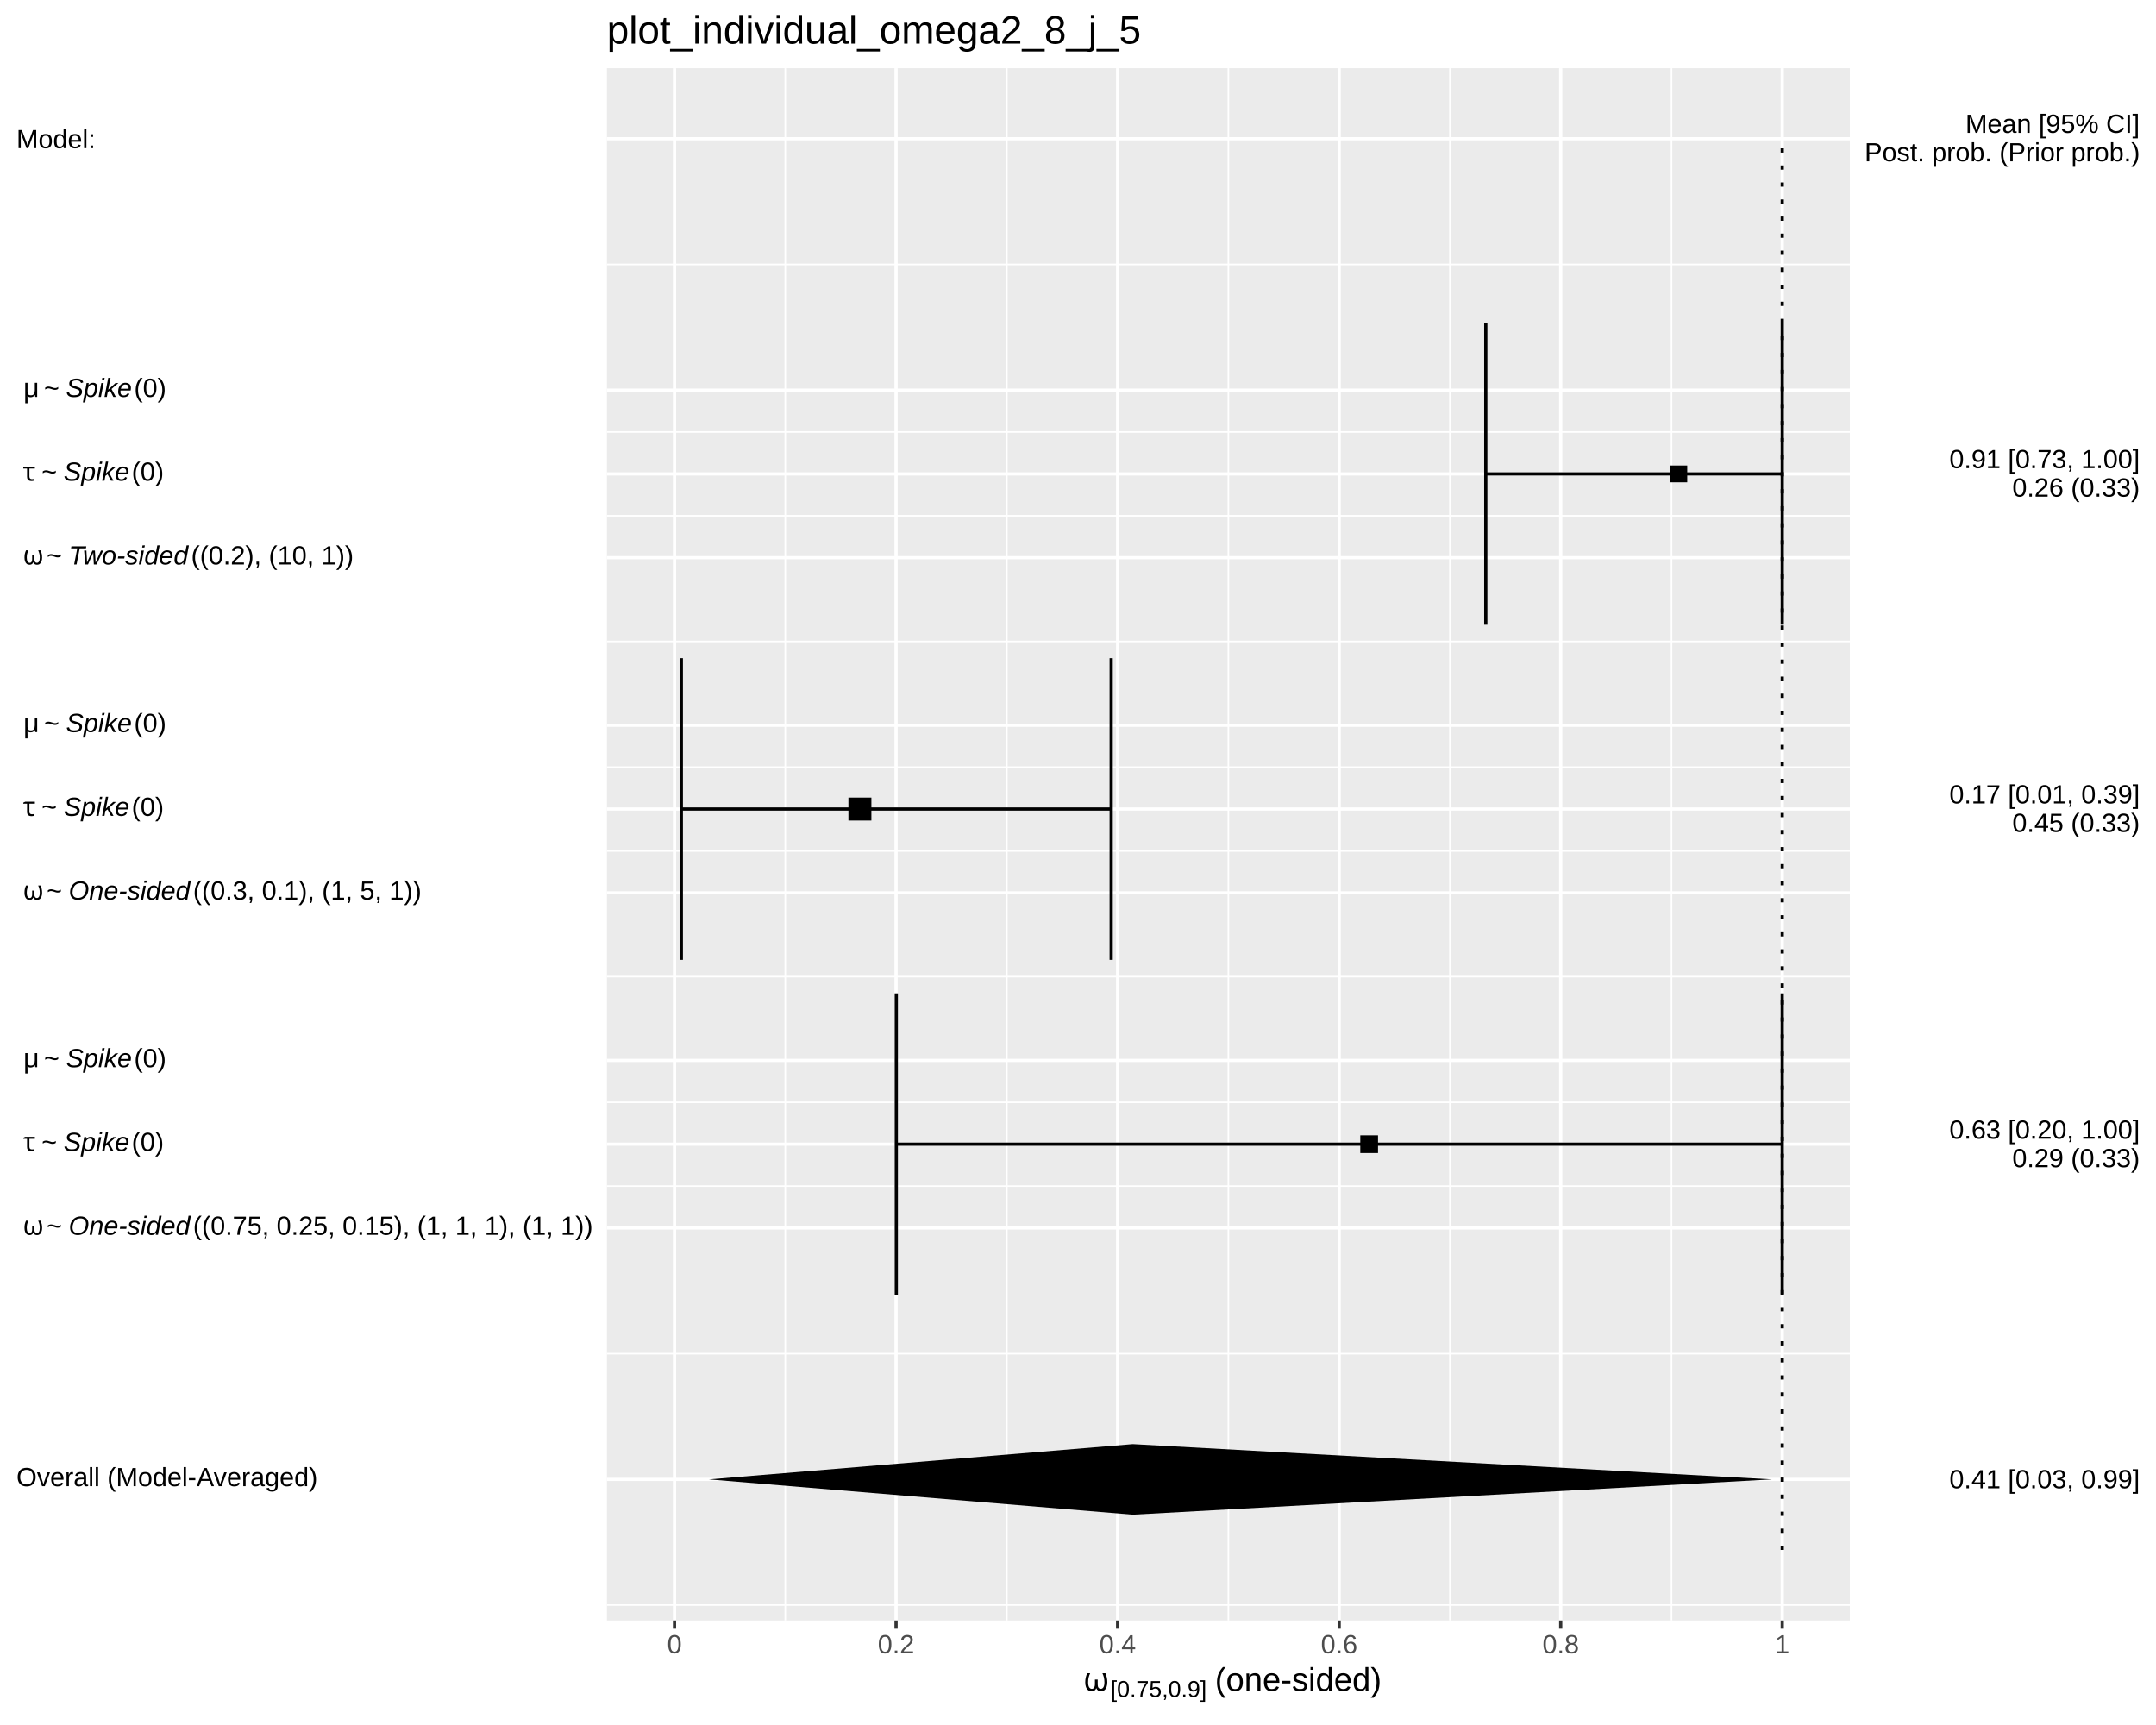
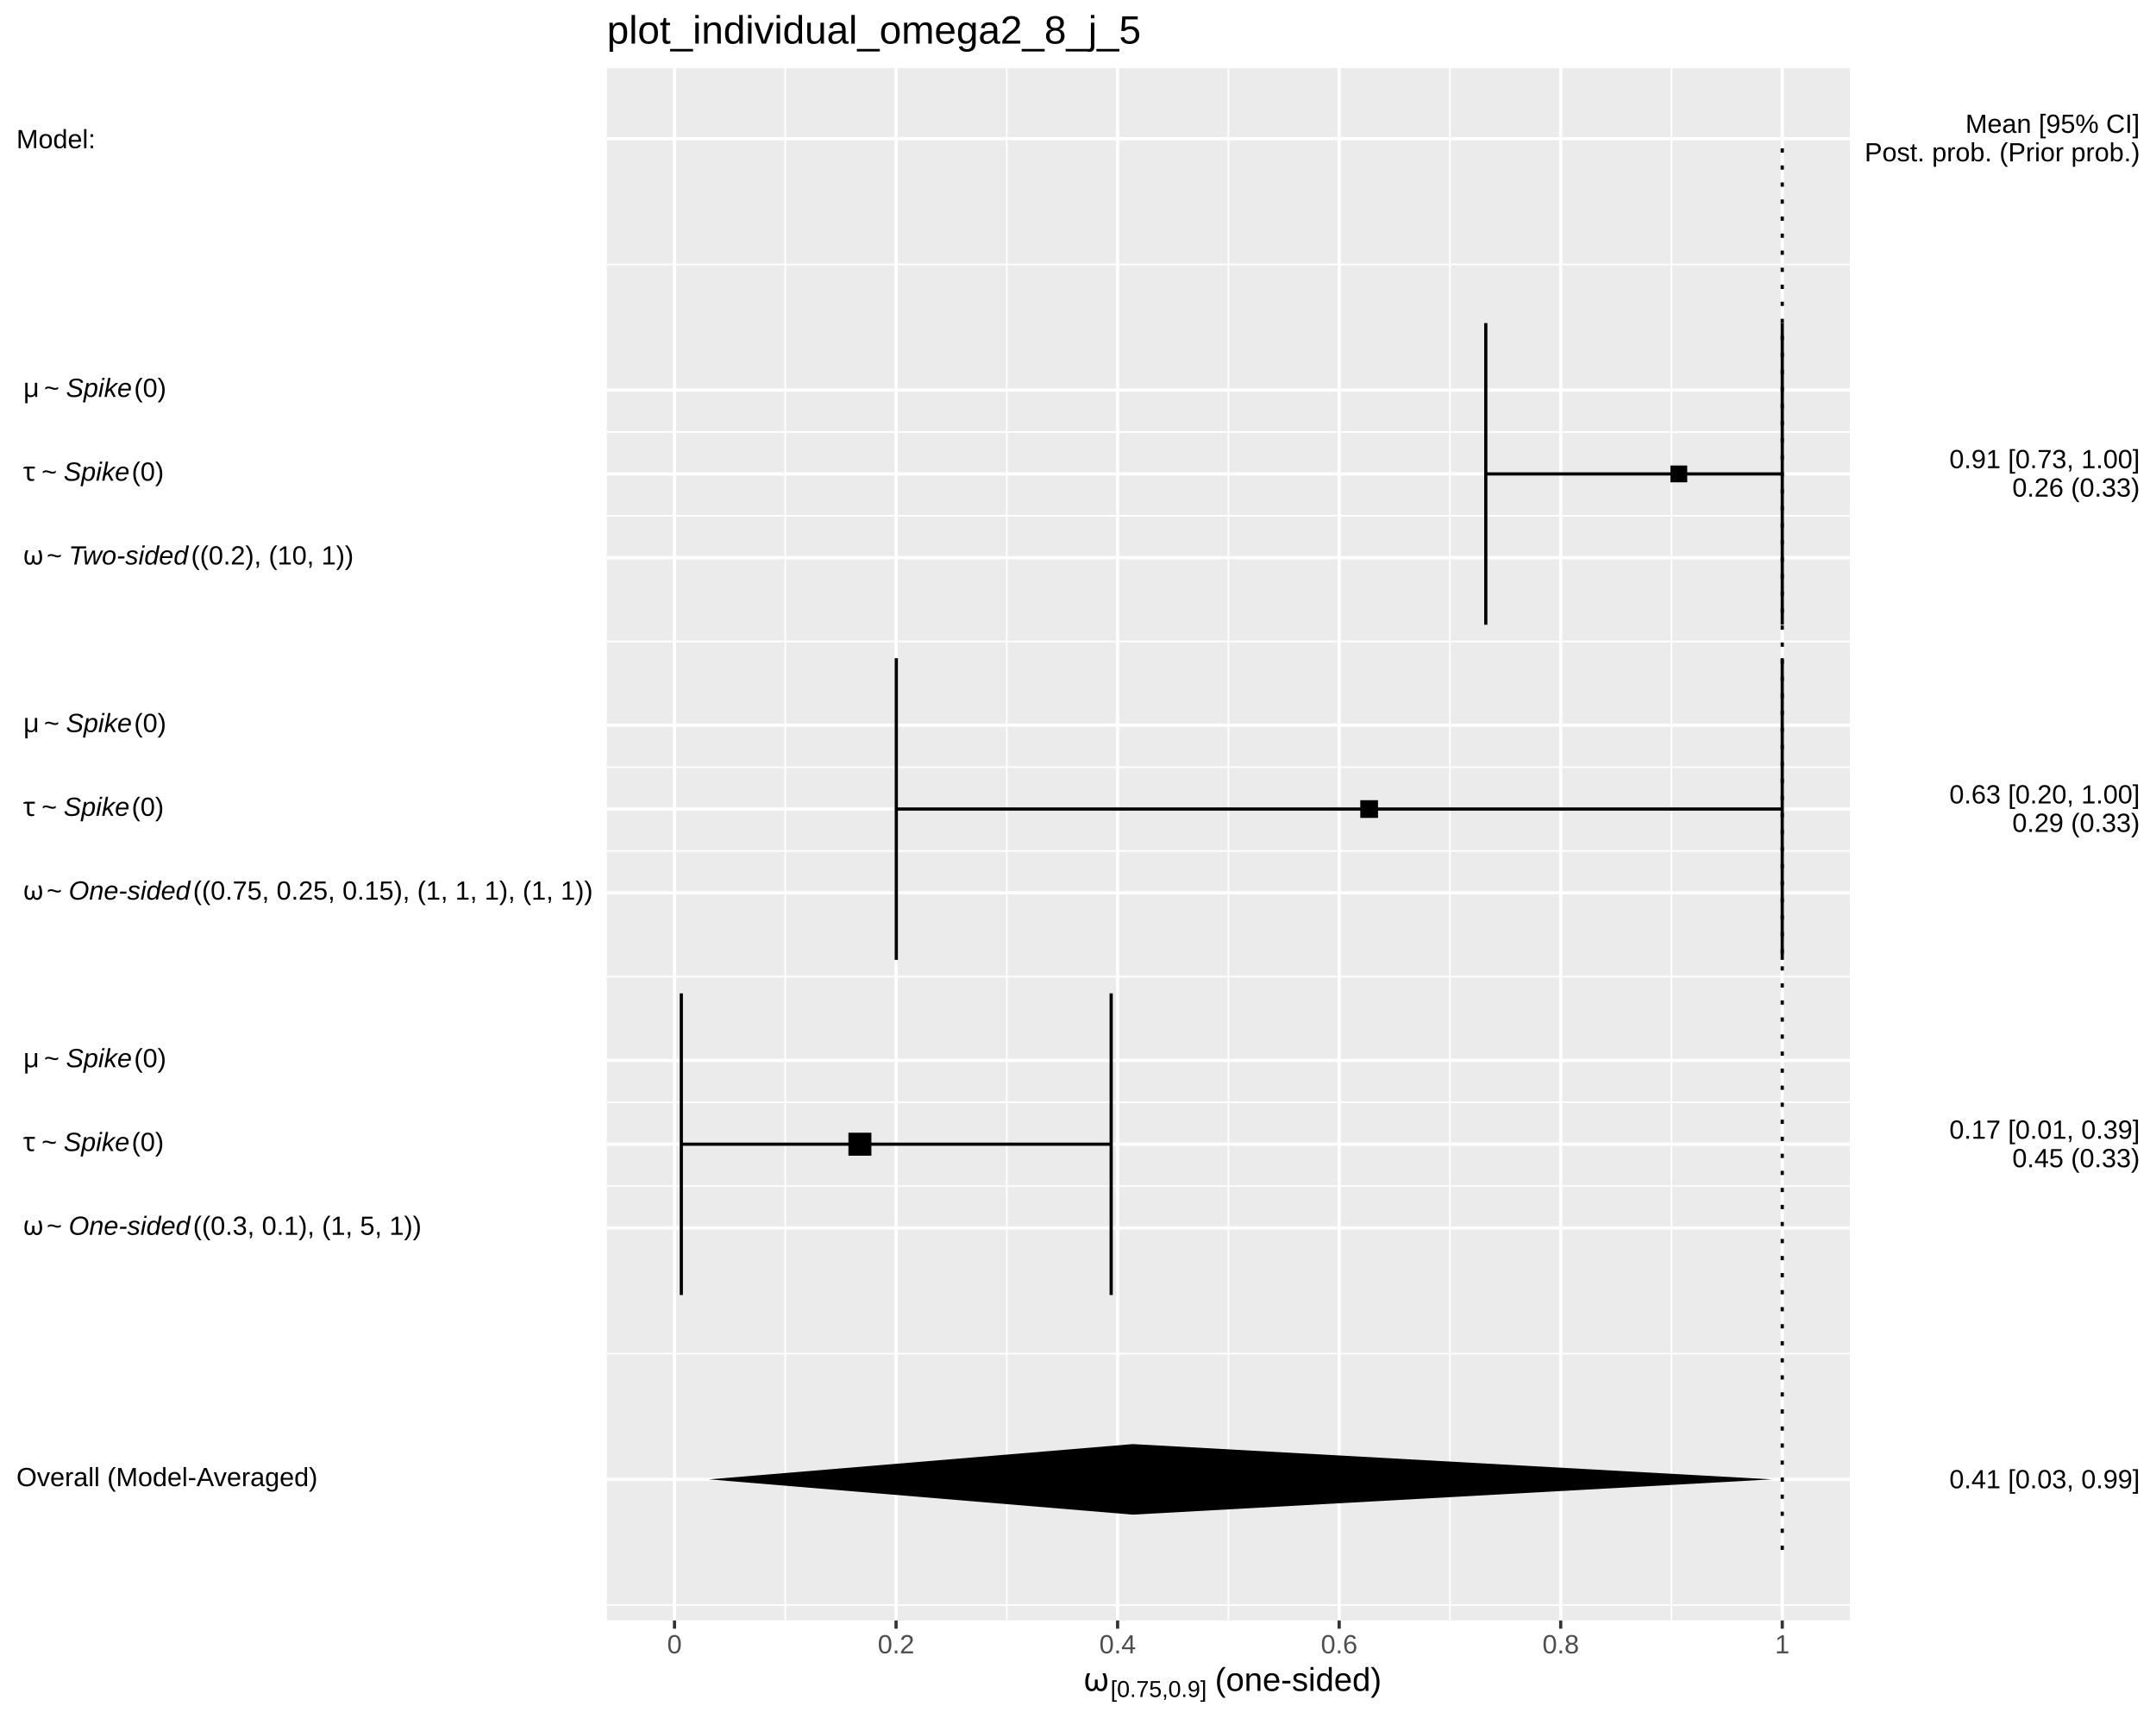
<svg xmlns="http://www.w3.org/2000/svg" viewBox="0 0 720.00 576.00">
  <defs>
    <style type="text/css">
    line, polyline, polygon, path, rect, circle {
      fill: none;
      stroke: #000000;
      stroke-linecap: round;
      stroke-linejoin: round;
      stroke-miterlimit: 10.00;
    }
  </style>
  </defs>
  <rect width="100%" height="100%" style="stroke: none; fill: #FFFFFF;" />
  <rect x="0.00" y="0.00" width="720.00" height="576.00" style="stroke-width: 1.07; stroke: #FFFFFF; fill: #FFFFFF;" />
  <defs>
    <clipPath id="cpMjAyLjY4fDYxNy43Nnw1NDEuMTB8MjIuNzc=">
      <rect x="202.68" y="22.77" width="415.08" height="518.32" />
    </clipPath>
  </defs>
  <rect x="202.68" y="22.77" width="415.08" height="518.32" style="stroke-width: 1.07; stroke: none; fill: #EBEBEB;" clip-path="url(#cpMjAyLjY4fDYxNy43Nnw1NDEuMTB8MjIuNzc=)" />
  <polyline points="202.68,535.94 617.76,535.94 " style="stroke-width: 0.53; stroke: #FFFFFF; stroke-linecap: butt;" clip-path="url(#cpMjAyLjY4fDYxNy43Nnw1NDEuMTB8MjIuNzc=)" />
  <polyline points="202.68,452.01 617.76,452.01 " style="stroke-width: 0.53; stroke: #FFFFFF; stroke-linecap: butt;" clip-path="url(#cpMjAyLjY4fDYxNy43Nnw1NDEuMTB8MjIuNzc=)" />
  <polyline points="202.68,396.05 617.76,396.05 " style="stroke-width: 0.53; stroke: #FFFFFF; stroke-linecap: butt;" clip-path="url(#cpMjAyLjY4fDYxNy43Nnw1NDEuMTB8MjIuNzc=)" />
  <polyline points="202.68,368.08 617.76,368.08 " style="stroke-width: 0.53; stroke: #FFFFFF; stroke-linecap: butt;" clip-path="url(#cpMjAyLjY4fDYxNy43Nnw1NDEuMTB8MjIuNzc=)" />
  <polyline points="202.68,326.11 617.76,326.11 " style="stroke-width: 0.53; stroke: #FFFFFF; stroke-linecap: butt;" clip-path="url(#cpMjAyLjY4fDYxNy43Nnw1NDEuMTB8MjIuNzc=)" />
  <polyline points="202.68,284.14 617.76,284.14 " style="stroke-width: 0.53; stroke: #FFFFFF; stroke-linecap: butt;" clip-path="url(#cpMjAyLjY4fDYxNy43Nnw1NDEuMTB8MjIuNzc=)" />
  <polyline points="202.68,256.16 617.76,256.16 " style="stroke-width: 0.53; stroke: #FFFFFF; stroke-linecap: butt;" clip-path="url(#cpMjAyLjY4fDYxNy43Nnw1NDEuMTB8MjIuNzc=)" />
  <polyline points="202.68,214.20 617.76,214.20 " style="stroke-width: 0.53; stroke: #FFFFFF; stroke-linecap: butt;" clip-path="url(#cpMjAyLjY4fDYxNy43Nnw1NDEuMTB8MjIuNzc=)" />
  <polyline points="202.68,172.23 617.76,172.23 " style="stroke-width: 0.53; stroke: #FFFFFF; stroke-linecap: butt;" clip-path="url(#cpMjAyLjY4fDYxNy43Nnw1NDEuMTB8MjIuNzc=)" />
  <polyline points="202.68,144.25 617.76,144.25 " style="stroke-width: 0.53; stroke: #FFFFFF; stroke-linecap: butt;" clip-path="url(#cpMjAyLjY4fDYxNy43Nnw1NDEuMTB8MjIuNzc=)" />
  <polyline points="202.68,88.30 617.76,88.30 " style="stroke-width: 0.53; stroke: #FFFFFF; stroke-linecap: butt;" clip-path="url(#cpMjAyLjY4fDYxNy43Nnw1NDEuMTB8MjIuNzc=)" />
  <polyline points="262.24,541.10 262.24,22.77 " style="stroke-width: 0.53; stroke: #FFFFFF; stroke-linecap: butt;" clip-path="url(#cpMjAyLjY4fDYxNy43Nnw1NDEuMTB8MjIuNzc=)" />
  <polyline points="336.23,541.10 336.23,22.77 " style="stroke-width: 0.53; stroke: #FFFFFF; stroke-linecap: butt;" clip-path="url(#cpMjAyLjY4fDYxNy43Nnw1NDEuMTB8MjIuNzc=)" />
  <polyline points="410.22,541.10 410.22,22.77 " style="stroke-width: 0.53; stroke: #FFFFFF; stroke-linecap: butt;" clip-path="url(#cpMjAyLjY4fDYxNy43Nnw1NDEuMTB8MjIuNzc=)" />
  <polyline points="484.21,541.10 484.21,22.77 " style="stroke-width: 0.53; stroke: #FFFFFF; stroke-linecap: butt;" clip-path="url(#cpMjAyLjY4fDYxNy43Nnw1NDEuMTB8MjIuNzc=)" />
  <polyline points="558.20,541.10 558.20,22.77 " style="stroke-width: 0.53; stroke: #FFFFFF; stroke-linecap: butt;" clip-path="url(#cpMjAyLjY4fDYxNy43Nnw1NDEuMTB8MjIuNzc=)" />
  <polyline points="202.68,493.98 617.76,493.98 " style="stroke-width: 1.07; stroke: #FFFFFF; stroke-linecap: butt;" clip-path="url(#cpMjAyLjY4fDYxNy43Nnw1NDEuMTB8MjIuNzc=)" />
  <polyline points="202.68,410.04 617.76,410.04 " style="stroke-width: 1.07; stroke: #FFFFFF; stroke-linecap: butt;" clip-path="url(#cpMjAyLjY4fDYxNy43Nnw1NDEuMTB8MjIuNzc=)" />
  <polyline points="202.68,382.06 617.76,382.06 " style="stroke-width: 1.07; stroke: #FFFFFF; stroke-linecap: butt;" clip-path="url(#cpMjAyLjY4fDYxNy43Nnw1NDEuMTB8MjIuNzc=)" />
  <polyline points="202.68,354.09 617.76,354.09 " style="stroke-width: 1.07; stroke: #FFFFFF; stroke-linecap: butt;" clip-path="url(#cpMjAyLjY4fDYxNy43Nnw1NDEuMTB8MjIuNzc=)" />
  <polyline points="202.68,298.13 617.76,298.13 " style="stroke-width: 1.07; stroke: #FFFFFF; stroke-linecap: butt;" clip-path="url(#cpMjAyLjY4fDYxNy43Nnw1NDEuMTB8MjIuNzc=)" />
  <polyline points="202.68,270.15 617.76,270.15 " style="stroke-width: 1.07; stroke: #FFFFFF; stroke-linecap: butt;" clip-path="url(#cpMjAyLjY4fDYxNy43Nnw1NDEuMTB8MjIuNzc=)" />
  <polyline points="202.68,242.18 617.76,242.18 " style="stroke-width: 1.07; stroke: #FFFFFF; stroke-linecap: butt;" clip-path="url(#cpMjAyLjY4fDYxNy43Nnw1NDEuMTB8MjIuNzc=)" />
  <polyline points="202.68,186.22 617.76,186.22 " style="stroke-width: 1.07; stroke: #FFFFFF; stroke-linecap: butt;" clip-path="url(#cpMjAyLjY4fDYxNy43Nnw1NDEuMTB8MjIuNzc=)" />
  <polyline points="202.68,158.24 617.76,158.24 " style="stroke-width: 1.07; stroke: #FFFFFF; stroke-linecap: butt;" clip-path="url(#cpMjAyLjY4fDYxNy43Nnw1NDEuMTB8MjIuNzc=)" />
  <polyline points="202.68,130.26 617.76,130.26 " style="stroke-width: 1.07; stroke: #FFFFFF; stroke-linecap: butt;" clip-path="url(#cpMjAyLjY4fDYxNy43Nnw1NDEuMTB8MjIuNzc=)" />
  <polyline points="202.68,46.33 617.76,46.33 " style="stroke-width: 1.07; stroke: #FFFFFF; stroke-linecap: butt;" clip-path="url(#cpMjAyLjY4fDYxNy43Nnw1NDEuMTB8MjIuNzc=)" />
  <polyline points="225.25,541.10 225.25,22.77 " style="stroke-width: 1.07; stroke: #FFFFFF; stroke-linecap: butt;" clip-path="url(#cpMjAyLjY4fDYxNy43Nnw1NDEuMTB8MjIuNzc=)" />
  <polyline points="299.24,541.10 299.24,22.77 " style="stroke-width: 1.07; stroke: #FFFFFF; stroke-linecap: butt;" clip-path="url(#cpMjAyLjY4fDYxNy43Nnw1NDEuMTB8MjIuNzc=)" />
  <polyline points="373.23,541.10 373.23,22.77 " style="stroke-width: 1.07; stroke: #FFFFFF; stroke-linecap: butt;" clip-path="url(#cpMjAyLjY4fDYxNy43Nnw1NDEuMTB8MjIuNzc=)" />
  <polyline points="447.22,541.10 447.22,22.77 " style="stroke-width: 1.07; stroke: #FFFFFF; stroke-linecap: butt;" clip-path="url(#cpMjAyLjY4fDYxNy43Nnw1NDEuMTB8MjIuNzc=)" />
  <polyline points="521.20,541.10 521.20,22.77 " style="stroke-width: 1.07; stroke: #FFFFFF; stroke-linecap: butt;" clip-path="url(#cpMjAyLjY4fDYxNy43Nnw1NDEuMTB8MjIuNzc=)" />
  <polyline points="595.19,541.10 595.19,22.77 " style="stroke-width: 1.07; stroke: #FFFFFF; stroke-linecap: butt;" clip-path="url(#cpMjAyLjY4fDYxNy43Nnw1NDEuMTB8MjIuNzc=)" />
  <polyline points="595.19,208.60 595.19,107.88 " style="stroke-width: 1.07; stroke-linecap: butt;" clip-path="url(#cpMjAyLjY4fDYxNy43Nnw1NDEuMTB8MjIuNzc=)" />
  <polyline points="595.19,158.24 496.18,158.24 " style="stroke-width: 1.07; stroke-linecap: butt;" clip-path="url(#cpMjAyLjY4fDYxNy43Nnw1NDEuMTB8MjIuNzc=)" />
  <polyline points="496.18,208.60 496.18,107.88 " style="stroke-width: 1.07; stroke-linecap: butt;" clip-path="url(#cpMjAyLjY4fDYxNy43Nnw1NDEuMTB8MjIuNzc=)" />
-   <polyline points="371.08,320.51 371.08,219.79 " style="stroke-width: 1.07; stroke-linecap: butt;" clip-path="url(#cpMjAyLjY4fDYxNy43Nnw1NDEuMTB8MjIuNzc=)" />
-   <polyline points="371.08,270.15 227.53,270.15 " style="stroke-width: 1.07; stroke-linecap: butt;" clip-path="url(#cpMjAyLjY4fDYxNy43Nnw1NDEuMTB8MjIuNzc=)" />
-   <polyline points="227.53,320.51 227.53,219.79 " style="stroke-width: 1.07; stroke-linecap: butt;" clip-path="url(#cpMjAyLjY4fDYxNy43Nnw1NDEuMTB8MjIuNzc=)" />
-   <polyline points="595.18,432.42 595.18,331.70 " style="stroke-width: 1.07; stroke-linecap: butt;" clip-path="url(#cpMjAyLjY4fDYxNy43Nnw1NDEuMTB8MjIuNzc=)" />
-   <polyline points="595.18,382.06 299.32,382.06 " style="stroke-width: 1.07; stroke-linecap: butt;" clip-path="url(#cpMjAyLjY4fDYxNy43Nnw1NDEuMTB8MjIuNzc=)" />
-   <polyline points="299.32,432.42 299.32,331.70 " style="stroke-width: 1.07; stroke-linecap: butt;" clip-path="url(#cpMjAyLjY4fDYxNy43Nnw1NDEuMTB8MjIuNzc=)" />
+   <polyline points="595.18,320.51 595.18,219.79 " style="stroke-width: 1.07; stroke-linecap: butt;" clip-path="url(#cpMjAyLjY4fDYxNy43Nnw1NDEuMTB8MjIuNzc=)" />
+   <polyline points="595.18,270.15 299.32,270.15 " style="stroke-width: 1.07; stroke-linecap: butt;" clip-path="url(#cpMjAyLjY4fDYxNy43Nnw1NDEuMTB8MjIuNzc=)" />
+   <polyline points="299.32,320.51 299.32,219.79 " style="stroke-width: 1.07; stroke-linecap: butt;" clip-path="url(#cpMjAyLjY4fDYxNy43Nnw1NDEuMTB8MjIuNzc=)" />
+   <polyline points="371.08,432.42 371.08,331.70 " style="stroke-width: 1.07; stroke-linecap: butt;" clip-path="url(#cpMjAyLjY4fDYxNy43Nnw1NDEuMTB8MjIuNzc=)" />
+   <polyline points="371.08,382.06 227.53,382.06 " style="stroke-width: 1.07; stroke-linecap: butt;" clip-path="url(#cpMjAyLjY4fDYxNy43Nnw1NDEuMTB8MjIuNzc=)" />
+   <polyline points="227.53,432.42 227.53,331.70 " style="stroke-width: 1.07; stroke-linecap: butt;" clip-path="url(#cpMjAyLjY4fDYxNy43Nnw1NDEuMTB8MjIuNzc=)" />
  <polygon points="557.84,161.05 563.45,161.05 563.45,155.44 557.84,155.44 " style="stroke-width: 0.71; stroke: none; fill: #000000;" clip-path="url(#cpMjAyLjY4fDYxNy43Nnw1NDEuMTB8MjIuNzc=)" />
-   <polygon points="283.33,273.99 291.00,273.99 291.00,266.32 283.33,266.32 " style="stroke-width: 0.71; stroke: none; fill: #000000;" clip-path="url(#cpMjAyLjY4fDYxNy43Nnw1NDEuMTB8MjIuNzc=)" />
-   <polygon points="454.27,385.02 460.19,385.02 460.19,379.11 454.27,379.11 " style="stroke-width: 0.71; stroke: none; fill: #000000;" clip-path="url(#cpMjAyLjY4fDYxNy43Nnw1NDEuMTB8MjIuNzc=)" />
+   <polygon points="454.27,273.11 460.19,273.11 460.19,267.20 454.27,267.20 " style="stroke-width: 0.71; stroke: none; fill: #000000;" clip-path="url(#cpMjAyLjY4fDYxNy43Nnw1NDEuMTB8MjIuNzc=)" />
+   <polygon points="283.33,385.90 291.00,385.90 291.00,378.23 283.33,378.23 " style="stroke-width: 0.71; stroke: none; fill: #000000;" clip-path="url(#cpMjAyLjY4fDYxNy43Nnw1NDEuMTB8MjIuNzc=)" />
  <polygon points="378.29,505.76 236.74,493.98 378.29,482.20 591.75,493.98 " style="stroke-width: 1.07; stroke: none; fill: #000000;" clip-path="url(#cpMjAyLjY4fDYxNy43Nnw1NDEuMTB8MjIuNzc=)" />
  <polyline points="595.19,517.54 595.19,46.33 " style="stroke-width: 1.07; stroke-dasharray: 1.42,4.27; stroke-linecap: butt;" clip-path="url(#cpMjAyLjY4fDYxNy43Nnw1NDEuMTB8MjIuNzc=)" />
  <defs>
    <clipPath id="cpMC4wMHw3MjAuMDB8NTc2LjAwfDAuMDA=">
      <rect x="0.00" y="0.00" width="720.00" height="576.00" />
    </clipPath>
  </defs>
  <g clip-path="url(#cpMC4wMHw3MjAuMDB8NTc2LjAwfDAuMDA=)">
    <text x="5.48" y="496.25" style="font-size: 8.80px; font-family: Liberation Sans;" textLength="100.52px" lengthAdjust="spacingAndGlyphs">Overall (Model-Averaged)</text>
  </g>
  <g clip-path="url(#cpMC4wMHw3MjAuMDB8NTc2LjAwfDAuMDA=)">
    <text x="5.48" y="412.32" style="font-size: 8.80px; font-family: Symbola;" textLength="2.20px" lengthAdjust="spacingAndGlyphs"> </text>
  </g>
  <g clip-path="url(#cpMC4wMHw3MjAuMDB8NTc2LjAwfDAuMDA=)">
    <text x="7.68" y="412.32" style="font-size: 8.80px; font-family: Symbola;" textLength="5.70px" lengthAdjust="spacingAndGlyphs">ω</text>
  </g>
  <g clip-path="url(#cpMC4wMHw3MjAuMDB8NTc2LjAwfDAuMDA=)">
    <text x="13.39" y="412.32" style="font-size: 8.80px; font-family: Symbola;" textLength="2.20px" lengthAdjust="spacingAndGlyphs"> </text>
  </g>
  <g clip-path="url(#cpMC4wMHw3MjAuMDB8NTc2LjAwfDAuMDA=)">
    <text x="15.59" y="412.32" style="font-size: 8.80px; font-family: Liberation Sans;" textLength="5.14px" lengthAdjust="spacingAndGlyphs">~</text>
  </g>
  <g clip-path="url(#cpMC4wMHw3MjAuMDB8NTc2LjAwfDAuMDA=)">
    <text x="20.73" y="412.32" style="font-size: 8.80px; font-family: Symbola;" textLength="2.20px" lengthAdjust="spacingAndGlyphs"> </text>
  </g>
  <g clip-path="url(#cpMC4wMHw3MjAuMDB8NTc2LjAwfDAuMDA=)">
    <text x="22.93" y="412.32" style="font-size: 8.80px; font-style: italic; font-family: Liberation Sans;" textLength="40.58px" lengthAdjust="spacingAndGlyphs">One-sided</text>
  </g>
  <g clip-path="url(#cpMC4wMHw3MjAuMDB8NTc2LjAwfDAuMDA=)">
-     <text x="64.47" y="412.32" style="font-size: 8.80px; font-family: Liberation Sans;" textLength="133.28px" lengthAdjust="spacingAndGlyphs">((0.75, 0.25, 0.15), (1, 1, 1), (1, 1))</text>
+     <text x="64.47" y="412.32" style="font-size: 8.80px; font-family: Liberation Sans;" textLength="76.14px" lengthAdjust="spacingAndGlyphs">((0.3, 0.1), (1, 5, 1))</text>
  </g>
  <g clip-path="url(#cpMC4wMHw3MjAuMDB8NTc2LjAwfDAuMDA=)">
    <text x="5.48" y="384.34" style="font-size: 8.80px; font-family: Symbola;" textLength="2.20px" lengthAdjust="spacingAndGlyphs"> </text>
  </g>
  <g clip-path="url(#cpMC4wMHw3MjAuMDB8NTc2LjAwfDAuMDA=)">
    <text x="7.68" y="384.34" style="font-size: 8.80px; font-family: Symbola;" textLength="4.02px" lengthAdjust="spacingAndGlyphs">τ</text>
  </g>
  <g clip-path="url(#cpMC4wMHw3MjAuMDB8NTc2LjAwfDAuMDA=)">
    <text x="11.70" y="384.34" style="font-size: 8.80px; font-family: Symbola;" textLength="2.20px" lengthAdjust="spacingAndGlyphs"> </text>
  </g>
  <g clip-path="url(#cpMC4wMHw3MjAuMDB8NTc2LjAwfDAuMDA=)">
    <text x="13.90" y="384.34" style="font-size: 8.80px; font-family: Liberation Sans;" textLength="5.14px" lengthAdjust="spacingAndGlyphs">~</text>
  </g>
  <g clip-path="url(#cpMC4wMHw3MjAuMDB8NTc2LjAwfDAuMDA=)">
    <text x="19.04" y="384.34" style="font-size: 8.80px; font-family: Symbola;" textLength="2.20px" lengthAdjust="spacingAndGlyphs"> </text>
  </g>
  <g clip-path="url(#cpMC4wMHw3MjAuMDB8NTc2LjAwfDAuMDA=)">
    <text x="21.25" y="384.34" style="font-size: 8.80px; font-style: italic; font-family: Liberation Sans;" textLength="22.02px" lengthAdjust="spacingAndGlyphs">Spike</text>
  </g>
  <g clip-path="url(#cpMC4wMHw3MjAuMDB8NTc2LjAwfDAuMDA=)">
    <text x="43.97" y="384.34" style="font-size: 8.80px; font-family: Liberation Sans;" textLength="10.73px" lengthAdjust="spacingAndGlyphs">(0)</text>
  </g>
  <g clip-path="url(#cpMC4wMHw3MjAuMDB8NTc2LjAwfDAuMDA=)">
    <text x="5.48" y="356.36" style="font-size: 8.80px; font-family: Symbola;" textLength="2.20px" lengthAdjust="spacingAndGlyphs"> </text>
  </g>
  <g clip-path="url(#cpMC4wMHw3MjAuMDB8NTc2LjAwfDAuMDA=)">
    <text x="7.68" y="356.36" style="font-size: 8.80px; font-family: Symbola;" textLength="4.81px" lengthAdjust="spacingAndGlyphs">μ</text>
  </g>
  <g clip-path="url(#cpMC4wMHw3MjAuMDB8NTc2LjAwfDAuMDA=)">
    <text x="12.50" y="356.36" style="font-size: 8.80px; font-family: Symbola;" textLength="2.20px" lengthAdjust="spacingAndGlyphs"> </text>
  </g>
  <g clip-path="url(#cpMC4wMHw3MjAuMDB8NTc2LjAwfDAuMDA=)">
    <text x="14.70" y="356.36" style="font-size: 8.80px; font-family: Liberation Sans;" textLength="5.14px" lengthAdjust="spacingAndGlyphs">~</text>
  </g>
  <g clip-path="url(#cpMC4wMHw3MjAuMDB8NTc2LjAwfDAuMDA=)">
    <text x="19.84" y="356.36" style="font-size: 8.80px; font-family: Symbola;" textLength="2.20px" lengthAdjust="spacingAndGlyphs"> </text>
  </g>
  <g clip-path="url(#cpMC4wMHw3MjAuMDB8NTc2LjAwfDAuMDA=)">
    <text x="22.04" y="356.36" style="font-size: 8.80px; font-style: italic; font-family: Liberation Sans;" textLength="22.02px" lengthAdjust="spacingAndGlyphs">Spike</text>
  </g>
  <g clip-path="url(#cpMC4wMHw3MjAuMDB8NTc2LjAwfDAuMDA=)">
    <text x="44.77" y="356.36" style="font-size: 8.80px; font-family: Liberation Sans;" textLength="10.73px" lengthAdjust="spacingAndGlyphs">(0)</text>
  </g>
  <g clip-path="url(#cpMC4wMHw3MjAuMDB8NTc2LjAwfDAuMDA=)">
    <text x="5.48" y="300.40" style="font-size: 8.80px; font-family: Symbola;" textLength="2.20px" lengthAdjust="spacingAndGlyphs"> </text>
  </g>
  <g clip-path="url(#cpMC4wMHw3MjAuMDB8NTc2LjAwfDAuMDA=)">
    <text x="7.68" y="300.40" style="font-size: 8.80px; font-family: Symbola;" textLength="5.70px" lengthAdjust="spacingAndGlyphs">ω</text>
  </g>
  <g clip-path="url(#cpMC4wMHw3MjAuMDB8NTc2LjAwfDAuMDA=)">
    <text x="13.39" y="300.40" style="font-size: 8.80px; font-family: Symbola;" textLength="2.20px" lengthAdjust="spacingAndGlyphs"> </text>
  </g>
  <g clip-path="url(#cpMC4wMHw3MjAuMDB8NTc2LjAwfDAuMDA=)">
    <text x="15.59" y="300.40" style="font-size: 8.80px; font-family: Liberation Sans;" textLength="5.14px" lengthAdjust="spacingAndGlyphs">~</text>
  </g>
  <g clip-path="url(#cpMC4wMHw3MjAuMDB8NTc2LjAwfDAuMDA=)">
    <text x="20.73" y="300.40" style="font-size: 8.80px; font-family: Symbola;" textLength="2.20px" lengthAdjust="spacingAndGlyphs"> </text>
  </g>
  <g clip-path="url(#cpMC4wMHw3MjAuMDB8NTc2LjAwfDAuMDA=)">
    <text x="22.93" y="300.40" style="font-size: 8.80px; font-style: italic; font-family: Liberation Sans;" textLength="40.58px" lengthAdjust="spacingAndGlyphs">One-sided</text>
  </g>
  <g clip-path="url(#cpMC4wMHw3MjAuMDB8NTc2LjAwfDAuMDA=)">
-     <text x="64.47" y="300.40" style="font-size: 8.80px; font-family: Liberation Sans;" textLength="76.14px" lengthAdjust="spacingAndGlyphs">((0.3, 0.1), (1, 5, 1))</text>
+     <text x="64.47" y="300.40" style="font-size: 8.80px; font-family: Liberation Sans;" textLength="133.28px" lengthAdjust="spacingAndGlyphs">((0.75, 0.25, 0.15), (1, 1, 1), (1, 1))</text>
  </g>
  <g clip-path="url(#cpMC4wMHw3MjAuMDB8NTc2LjAwfDAuMDA=)">
    <text x="5.48" y="272.43" style="font-size: 8.80px; font-family: Symbola;" textLength="2.20px" lengthAdjust="spacingAndGlyphs"> </text>
  </g>
  <g clip-path="url(#cpMC4wMHw3MjAuMDB8NTc2LjAwfDAuMDA=)">
    <text x="7.68" y="272.43" style="font-size: 8.80px; font-family: Symbola;" textLength="4.02px" lengthAdjust="spacingAndGlyphs">τ</text>
  </g>
  <g clip-path="url(#cpMC4wMHw3MjAuMDB8NTc2LjAwfDAuMDA=)">
    <text x="11.70" y="272.43" style="font-size: 8.80px; font-family: Symbola;" textLength="2.20px" lengthAdjust="spacingAndGlyphs"> </text>
  </g>
  <g clip-path="url(#cpMC4wMHw3MjAuMDB8NTc2LjAwfDAuMDA=)">
    <text x="13.90" y="272.43" style="font-size: 8.80px; font-family: Liberation Sans;" textLength="5.14px" lengthAdjust="spacingAndGlyphs">~</text>
  </g>
  <g clip-path="url(#cpMC4wMHw3MjAuMDB8NTc2LjAwfDAuMDA=)">
    <text x="19.04" y="272.43" style="font-size: 8.80px; font-family: Symbola;" textLength="2.20px" lengthAdjust="spacingAndGlyphs"> </text>
  </g>
  <g clip-path="url(#cpMC4wMHw3MjAuMDB8NTc2LjAwfDAuMDA=)">
    <text x="21.25" y="272.43" style="font-size: 8.80px; font-style: italic; font-family: Liberation Sans;" textLength="22.02px" lengthAdjust="spacingAndGlyphs">Spike</text>
  </g>
  <g clip-path="url(#cpMC4wMHw3MjAuMDB8NTc2LjAwfDAuMDA=)">
    <text x="43.97" y="272.43" style="font-size: 8.80px; font-family: Liberation Sans;" textLength="10.73px" lengthAdjust="spacingAndGlyphs">(0)</text>
  </g>
  <g clip-path="url(#cpMC4wMHw3MjAuMDB8NTc2LjAwfDAuMDA=)">
    <text x="5.48" y="244.45" style="font-size: 8.80px; font-family: Symbola;" textLength="2.20px" lengthAdjust="spacingAndGlyphs"> </text>
  </g>
  <g clip-path="url(#cpMC4wMHw3MjAuMDB8NTc2LjAwfDAuMDA=)">
    <text x="7.68" y="244.45" style="font-size: 8.80px; font-family: Symbola;" textLength="4.81px" lengthAdjust="spacingAndGlyphs">μ</text>
  </g>
  <g clip-path="url(#cpMC4wMHw3MjAuMDB8NTc2LjAwfDAuMDA=)">
    <text x="12.50" y="244.45" style="font-size: 8.80px; font-family: Symbola;" textLength="2.20px" lengthAdjust="spacingAndGlyphs"> </text>
  </g>
  <g clip-path="url(#cpMC4wMHw3MjAuMDB8NTc2LjAwfDAuMDA=)">
    <text x="14.70" y="244.45" style="font-size: 8.80px; font-family: Liberation Sans;" textLength="5.14px" lengthAdjust="spacingAndGlyphs">~</text>
  </g>
  <g clip-path="url(#cpMC4wMHw3MjAuMDB8NTc2LjAwfDAuMDA=)">
    <text x="19.84" y="244.45" style="font-size: 8.80px; font-family: Symbola;" textLength="2.20px" lengthAdjust="spacingAndGlyphs"> </text>
  </g>
  <g clip-path="url(#cpMC4wMHw3MjAuMDB8NTc2LjAwfDAuMDA=)">
    <text x="22.04" y="244.45" style="font-size: 8.80px; font-style: italic; font-family: Liberation Sans;" textLength="22.02px" lengthAdjust="spacingAndGlyphs">Spike</text>
  </g>
  <g clip-path="url(#cpMC4wMHw3MjAuMDB8NTc2LjAwfDAuMDA=)">
    <text x="44.77" y="244.45" style="font-size: 8.80px; font-family: Liberation Sans;" textLength="10.73px" lengthAdjust="spacingAndGlyphs">(0)</text>
  </g>
  <g clip-path="url(#cpMC4wMHw3MjAuMDB8NTc2LjAwfDAuMDA=)">
    <text x="5.48" y="188.49" style="font-size: 8.80px; font-family: Symbola;" textLength="2.20px" lengthAdjust="spacingAndGlyphs"> </text>
  </g>
  <g clip-path="url(#cpMC4wMHw3MjAuMDB8NTc2LjAwfDAuMDA=)">
    <text x="7.68" y="188.49" style="font-size: 8.80px; font-family: Symbola;" textLength="5.70px" lengthAdjust="spacingAndGlyphs">ω</text>
  </g>
  <g clip-path="url(#cpMC4wMHw3MjAuMDB8NTc2LjAwfDAuMDA=)">
    <text x="13.39" y="188.49" style="font-size: 8.80px; font-family: Symbola;" textLength="2.20px" lengthAdjust="spacingAndGlyphs"> </text>
  </g>
  <g clip-path="url(#cpMC4wMHw3MjAuMDB8NTc2LjAwfDAuMDA=)">
    <text x="15.59" y="188.49" style="font-size: 8.80px; font-family: Liberation Sans;" textLength="5.14px" lengthAdjust="spacingAndGlyphs">~</text>
  </g>
  <g clip-path="url(#cpMC4wMHw3MjAuMDB8NTc2LjAwfDAuMDA=)">
    <text x="20.73" y="188.49" style="font-size: 8.80px; font-family: Symbola;" textLength="2.20px" lengthAdjust="spacingAndGlyphs"> </text>
  </g>
  <g clip-path="url(#cpMC4wMHw3MjAuMDB8NTc2LjAwfDAuMDA=)">
    <text x="22.93" y="188.49" style="font-size: 8.80px; font-style: italic; font-family: Liberation Sans;" textLength="39.92px" lengthAdjust="spacingAndGlyphs">Two-sided</text>
  </g>
  <g clip-path="url(#cpMC4wMHw3MjAuMDB8NTc2LjAwfDAuMDA=)">
    <text x="63.81" y="188.49" style="font-size: 8.80px; font-family: Liberation Sans;" textLength="54.17px" lengthAdjust="spacingAndGlyphs">((0.2), (10, 1))</text>
  </g>
  <g clip-path="url(#cpMC4wMHw3MjAuMDB8NTc2LjAwfDAuMDA=)">
    <text x="5.48" y="160.52" style="font-size: 8.80px; font-family: Symbola;" textLength="2.20px" lengthAdjust="spacingAndGlyphs"> </text>
  </g>
  <g clip-path="url(#cpMC4wMHw3MjAuMDB8NTc2LjAwfDAuMDA=)">
    <text x="7.68" y="160.52" style="font-size: 8.80px; font-family: Symbola;" textLength="4.02px" lengthAdjust="spacingAndGlyphs">τ</text>
  </g>
  <g clip-path="url(#cpMC4wMHw3MjAuMDB8NTc2LjAwfDAuMDA=)">
    <text x="11.70" y="160.52" style="font-size: 8.80px; font-family: Symbola;" textLength="2.20px" lengthAdjust="spacingAndGlyphs"> </text>
  </g>
  <g clip-path="url(#cpMC4wMHw3MjAuMDB8NTc2LjAwfDAuMDA=)">
    <text x="13.90" y="160.52" style="font-size: 8.80px; font-family: Liberation Sans;" textLength="5.14px" lengthAdjust="spacingAndGlyphs">~</text>
  </g>
  <g clip-path="url(#cpMC4wMHw3MjAuMDB8NTc2LjAwfDAuMDA=)">
    <text x="19.04" y="160.52" style="font-size: 8.80px; font-family: Symbola;" textLength="2.20px" lengthAdjust="spacingAndGlyphs"> </text>
  </g>
  <g clip-path="url(#cpMC4wMHw3MjAuMDB8NTc2LjAwfDAuMDA=)">
    <text x="21.25" y="160.52" style="font-size: 8.80px; font-style: italic; font-family: Liberation Sans;" textLength="22.02px" lengthAdjust="spacingAndGlyphs">Spike</text>
  </g>
  <g clip-path="url(#cpMC4wMHw3MjAuMDB8NTc2LjAwfDAuMDA=)">
    <text x="43.97" y="160.52" style="font-size: 8.80px; font-family: Liberation Sans;" textLength="10.73px" lengthAdjust="spacingAndGlyphs">(0)</text>
  </g>
  <g clip-path="url(#cpMC4wMHw3MjAuMDB8NTc2LjAwfDAuMDA=)">
    <text x="5.48" y="132.54" style="font-size: 8.80px; font-family: Symbola;" textLength="2.20px" lengthAdjust="spacingAndGlyphs"> </text>
  </g>
  <g clip-path="url(#cpMC4wMHw3MjAuMDB8NTc2LjAwfDAuMDA=)">
    <text x="7.68" y="132.54" style="font-size: 8.80px; font-family: Symbola;" textLength="4.81px" lengthAdjust="spacingAndGlyphs">μ</text>
  </g>
  <g clip-path="url(#cpMC4wMHw3MjAuMDB8NTc2LjAwfDAuMDA=)">
    <text x="12.50" y="132.54" style="font-size: 8.80px; font-family: Symbola;" textLength="2.20px" lengthAdjust="spacingAndGlyphs"> </text>
  </g>
  <g clip-path="url(#cpMC4wMHw3MjAuMDB8NTc2LjAwfDAuMDA=)">
    <text x="14.70" y="132.54" style="font-size: 8.80px; font-family: Liberation Sans;" textLength="5.14px" lengthAdjust="spacingAndGlyphs">~</text>
  </g>
  <g clip-path="url(#cpMC4wMHw3MjAuMDB8NTc2LjAwfDAuMDA=)">
    <text x="19.84" y="132.54" style="font-size: 8.80px; font-family: Symbola;" textLength="2.20px" lengthAdjust="spacingAndGlyphs"> </text>
  </g>
  <g clip-path="url(#cpMC4wMHw3MjAuMDB8NTc2LjAwfDAuMDA=)">
    <text x="22.04" y="132.54" style="font-size: 8.80px; font-style: italic; font-family: Liberation Sans;" textLength="22.02px" lengthAdjust="spacingAndGlyphs">Spike</text>
  </g>
  <g clip-path="url(#cpMC4wMHw3MjAuMDB8NTc2LjAwfDAuMDA=)">
    <text x="44.77" y="132.54" style="font-size: 8.80px; font-family: Liberation Sans;" textLength="10.73px" lengthAdjust="spacingAndGlyphs">(0)</text>
  </g>
  <g clip-path="url(#cpMC4wMHw3MjAuMDB8NTc2LjAwfDAuMDA=)">
    <text x="5.48" y="49.48" style="font-size: 8.80px; font-family: Liberation Sans;" textLength="26.39px" lengthAdjust="spacingAndGlyphs">Model:</text>
  </g>
  <g clip-path="url(#cpMC4wMHw3MjAuMDB8NTc2LjAwfDAuMDA=)">
    <text x="651.00" y="496.95" style="font-size: 8.80px; font-family: Liberation Sans;" textLength="63.52px" lengthAdjust="spacingAndGlyphs">0.41 [0.03, 0.99]</text>
  </g>
  <g clip-path="url(#cpMC4wMHw3MjAuMDB8NTc2LjAwfDAuMDA=)">
-     <text x="651.00" y="380.24" style="font-size: 8.80px; font-family: Liberation Sans;" textLength="63.52px" lengthAdjust="spacingAndGlyphs">0.63 [0.20, 1.00]</text>
-   </g>
-   <g clip-path="url(#cpMC4wMHw3MjAuMDB8NTc2LjAwfDAuMDA=)">
-     <text x="672.02" y="389.75" style="font-size: 8.80px; font-family: Liberation Sans;" textLength="42.50px" lengthAdjust="spacingAndGlyphs">0.29 (0.33)</text>
-   </g>
-   <g clip-path="url(#cpMC4wMHw3MjAuMDB8NTc2LjAwfDAuMDA=)">
-     <text x="651.00" y="268.28" style="font-size: 8.80px; font-family: Liberation Sans;" textLength="63.52px" lengthAdjust="spacingAndGlyphs">0.17 [0.01, 0.39]</text>
-   </g>
-   <g clip-path="url(#cpMC4wMHw3MjAuMDB8NTc2LjAwfDAuMDA=)">
-     <text x="672.02" y="277.79" style="font-size: 8.80px; font-family: Liberation Sans;" textLength="42.50px" lengthAdjust="spacingAndGlyphs">0.45 (0.33)</text>
+     <text x="651.00" y="380.24" style="font-size: 8.80px; font-family: Liberation Sans;" textLength="63.52px" lengthAdjust="spacingAndGlyphs">0.17 [0.01, 0.39]</text>
+   </g>
+   <g clip-path="url(#cpMC4wMHw3MjAuMDB8NTc2LjAwfDAuMDA=)">
+     <text x="672.02" y="389.75" style="font-size: 8.80px; font-family: Liberation Sans;" textLength="42.50px" lengthAdjust="spacingAndGlyphs">0.45 (0.33)</text>
+   </g>
+   <g clip-path="url(#cpMC4wMHw3MjAuMDB8NTc2LjAwfDAuMDA=)">
+     <text x="651.00" y="268.28" style="font-size: 8.80px; font-family: Liberation Sans;" textLength="63.52px" lengthAdjust="spacingAndGlyphs">0.63 [0.20, 1.00]</text>
+   </g>
+   <g clip-path="url(#cpMC4wMHw3MjAuMDB8NTc2LjAwfDAuMDA=)">
+     <text x="672.02" y="277.79" style="font-size: 8.80px; font-family: Liberation Sans;" textLength="42.50px" lengthAdjust="spacingAndGlyphs">0.29 (0.33)</text>
  </g>
  <g clip-path="url(#cpMC4wMHw3MjAuMDB8NTc2LjAwfDAuMDA=)">
    <text x="651.00" y="156.33" style="font-size: 8.80px; font-family: Liberation Sans;" textLength="63.52px" lengthAdjust="spacingAndGlyphs">0.91 [0.73, 1.00]</text>
  </g>
  <g clip-path="url(#cpMC4wMHw3MjAuMDB8NTc2LjAwfDAuMDA=)">
    <text x="672.02" y="165.83" style="font-size: 8.80px; font-family: Liberation Sans;" textLength="42.50px" lengthAdjust="spacingAndGlyphs">0.26 (0.33)</text>
  </g>
  <g clip-path="url(#cpMC4wMHw3MjAuMDB8NTc2LjAwfDAuMDA=)">
    <text x="656.36" y="44.37" style="font-size: 8.80px; font-family: Liberation Sans;" textLength="58.16px" lengthAdjust="spacingAndGlyphs">Mean [95% CI]</text>
  </g>
  <g clip-path="url(#cpMC4wMHw3MjAuMDB8NTc2LjAwfDAuMDA=)">
    <text x="622.69" y="53.87" style="font-size: 8.80px; font-family: Liberation Sans;" textLength="91.83px" lengthAdjust="spacingAndGlyphs">Post. prob. (Prior prob.)</text>
  </g>
  <polyline points="225.25,543.84 225.25,541.10 " style="stroke-width: 1.07; stroke: #333333; stroke-linecap: butt;" clip-path="url(#cpMC4wMHw3MjAuMDB8NTc2LjAwfDAuMDA=)" />
  <polyline points="299.24,543.84 299.24,541.10 " style="stroke-width: 1.07; stroke: #333333; stroke-linecap: butt;" clip-path="url(#cpMC4wMHw3MjAuMDB8NTc2LjAwfDAuMDA=)" />
  <polyline points="373.23,543.84 373.23,541.10 " style="stroke-width: 1.07; stroke: #333333; stroke-linecap: butt;" clip-path="url(#cpMC4wMHw3MjAuMDB8NTc2LjAwfDAuMDA=)" />
  <polyline points="447.22,543.84 447.22,541.10 " style="stroke-width: 1.07; stroke: #333333; stroke-linecap: butt;" clip-path="url(#cpMC4wMHw3MjAuMDB8NTc2LjAwfDAuMDA=)" />
  <polyline points="521.20,543.84 521.20,541.10 " style="stroke-width: 1.07; stroke: #333333; stroke-linecap: butt;" clip-path="url(#cpMC4wMHw3MjAuMDB8NTc2LjAwfDAuMDA=)" />
  <polyline points="595.19,543.84 595.19,541.10 " style="stroke-width: 1.07; stroke: #333333; stroke-linecap: butt;" clip-path="url(#cpMC4wMHw3MjAuMDB8NTc2LjAwfDAuMDA=)" />
  <g clip-path="url(#cpMC4wMHw3MjAuMDB8NTc2LjAwfDAuMDA=)">
    <text x="222.80" y="552.07" style="font-size: 8.80px; fill: #4D4D4D; font-family: Liberation Sans;" textLength="4.89px" lengthAdjust="spacingAndGlyphs">0</text>
  </g>
  <g clip-path="url(#cpMC4wMHw3MjAuMDB8NTc2LjAwfDAuMDA=)">
    <text x="293.13" y="552.07" style="font-size: 8.80px; fill: #4D4D4D; font-family: Liberation Sans;" textLength="12.22px" lengthAdjust="spacingAndGlyphs">0.2</text>
  </g>
  <g clip-path="url(#cpMC4wMHw3MjAuMDB8NTc2LjAwfDAuMDA=)">
    <text x="367.12" y="552.07" style="font-size: 8.80px; fill: #4D4D4D; font-family: Liberation Sans;" textLength="12.22px" lengthAdjust="spacingAndGlyphs">0.4</text>
  </g>
  <g clip-path="url(#cpMC4wMHw3MjAuMDB8NTc2LjAwfDAuMDA=)">
    <text x="441.11" y="552.07" style="font-size: 8.80px; fill: #4D4D4D; font-family: Liberation Sans;" textLength="12.22px" lengthAdjust="spacingAndGlyphs">0.6</text>
  </g>
  <g clip-path="url(#cpMC4wMHw3MjAuMDB8NTc2LjAwfDAuMDA=)">
    <text x="515.10" y="552.07" style="font-size: 8.80px; fill: #4D4D4D; font-family: Liberation Sans;" textLength="12.22px" lengthAdjust="spacingAndGlyphs">0.8</text>
  </g>
  <g clip-path="url(#cpMC4wMHw3MjAuMDB8NTc2LjAwfDAuMDA=)">
    <text x="592.75" y="552.07" style="font-size: 8.80px; fill: #4D4D4D; font-family: Liberation Sans;" textLength="4.89px" lengthAdjust="spacingAndGlyphs">1</text>
  </g>
  <g clip-path="url(#cpMC4wMHw3MjAuMDB8NTc2LjAwfDAuMDA=)">
    <text x="359.06" y="564.61" style="font-size: 11.00px; font-family: Symbola;" textLength="2.75px" lengthAdjust="spacingAndGlyphs"> </text>
  </g>
  <g clip-path="url(#cpMC4wMHw3MjAuMDB8NTc2LjAwfDAuMDA=)">
    <text x="361.81" y="564.61" style="font-size: 11.00px; font-family: Symbola;" textLength="7.14px" lengthAdjust="spacingAndGlyphs">ω</text>
  </g>
  <g clip-path="url(#cpMC4wMHw3MjAuMDB8NTc2LjAwfDAuMDA=)">
    <text x="368.95" y="566.65" style="font-size: 7.70px; font-family: Symbola;" textLength="1.92px" lengthAdjust="spacingAndGlyphs"> </text>
  </g>
  <g clip-path="url(#cpMC4wMHw3MjAuMDB8NTc2LjAwfDAuMDA=)">
    <text x="370.87" y="566.65" style="font-size: 7.70px; font-family: Liberation Sans;" textLength="32.11px" lengthAdjust="spacingAndGlyphs">[0.75,0.9]</text>
  </g>
  <g clip-path="url(#cpMC4wMHw3MjAuMDB8NTc2LjAwfDAuMDA=)">
    <text x="402.98" y="564.61" style="font-size: 11.00px; font-family: Symbola;" textLength="2.75px" lengthAdjust="spacingAndGlyphs"> </text>
  </g>
  <g clip-path="url(#cpMC4wMHw3MjAuMDB8NTc2LjAwfDAuMDA=)">
    <text x="405.73" y="564.61" style="font-size: 11.00px; font-family: Liberation Sans;" textLength="55.66px" lengthAdjust="spacingAndGlyphs">(one-sided)</text>
  </g>
  <g clip-path="url(#cpMC4wMHw3MjAuMDB8NTc2LjAwfDAuMDA=)">
    <text x="202.68" y="14.56" style="font-size: 13.20px; font-family: Liberation Sans;" textLength="178.09px" lengthAdjust="spacingAndGlyphs">plot_individual_omega2_8_j_5</text>
  </g>
</svg>
